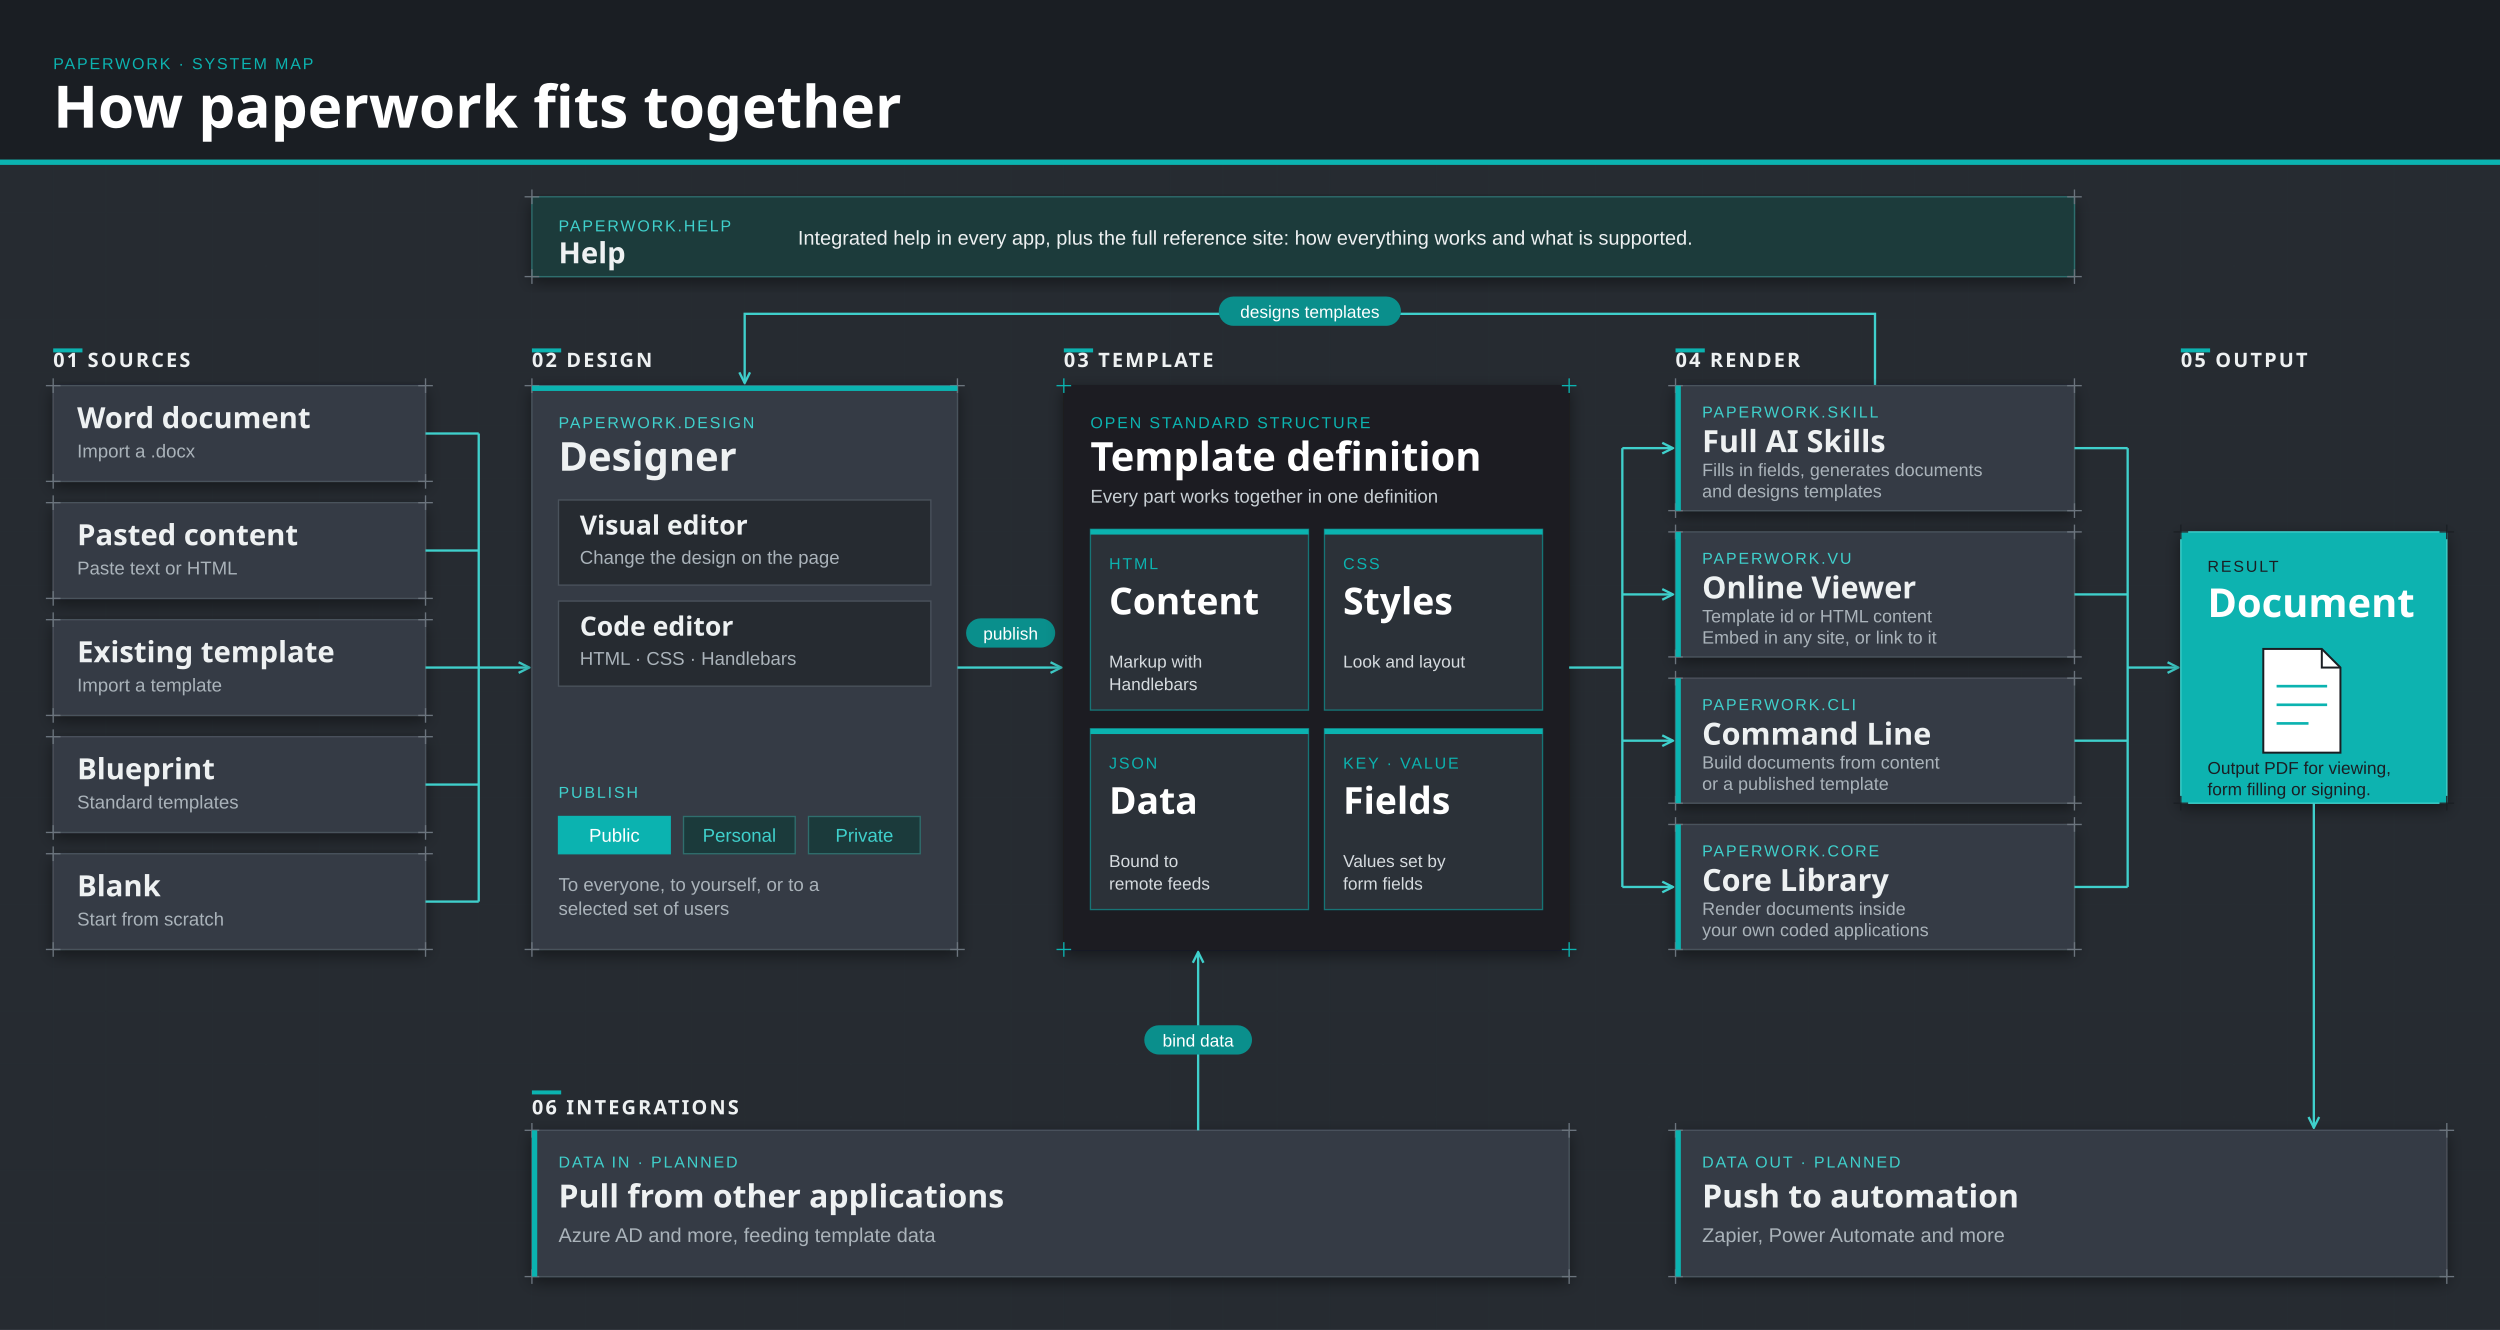
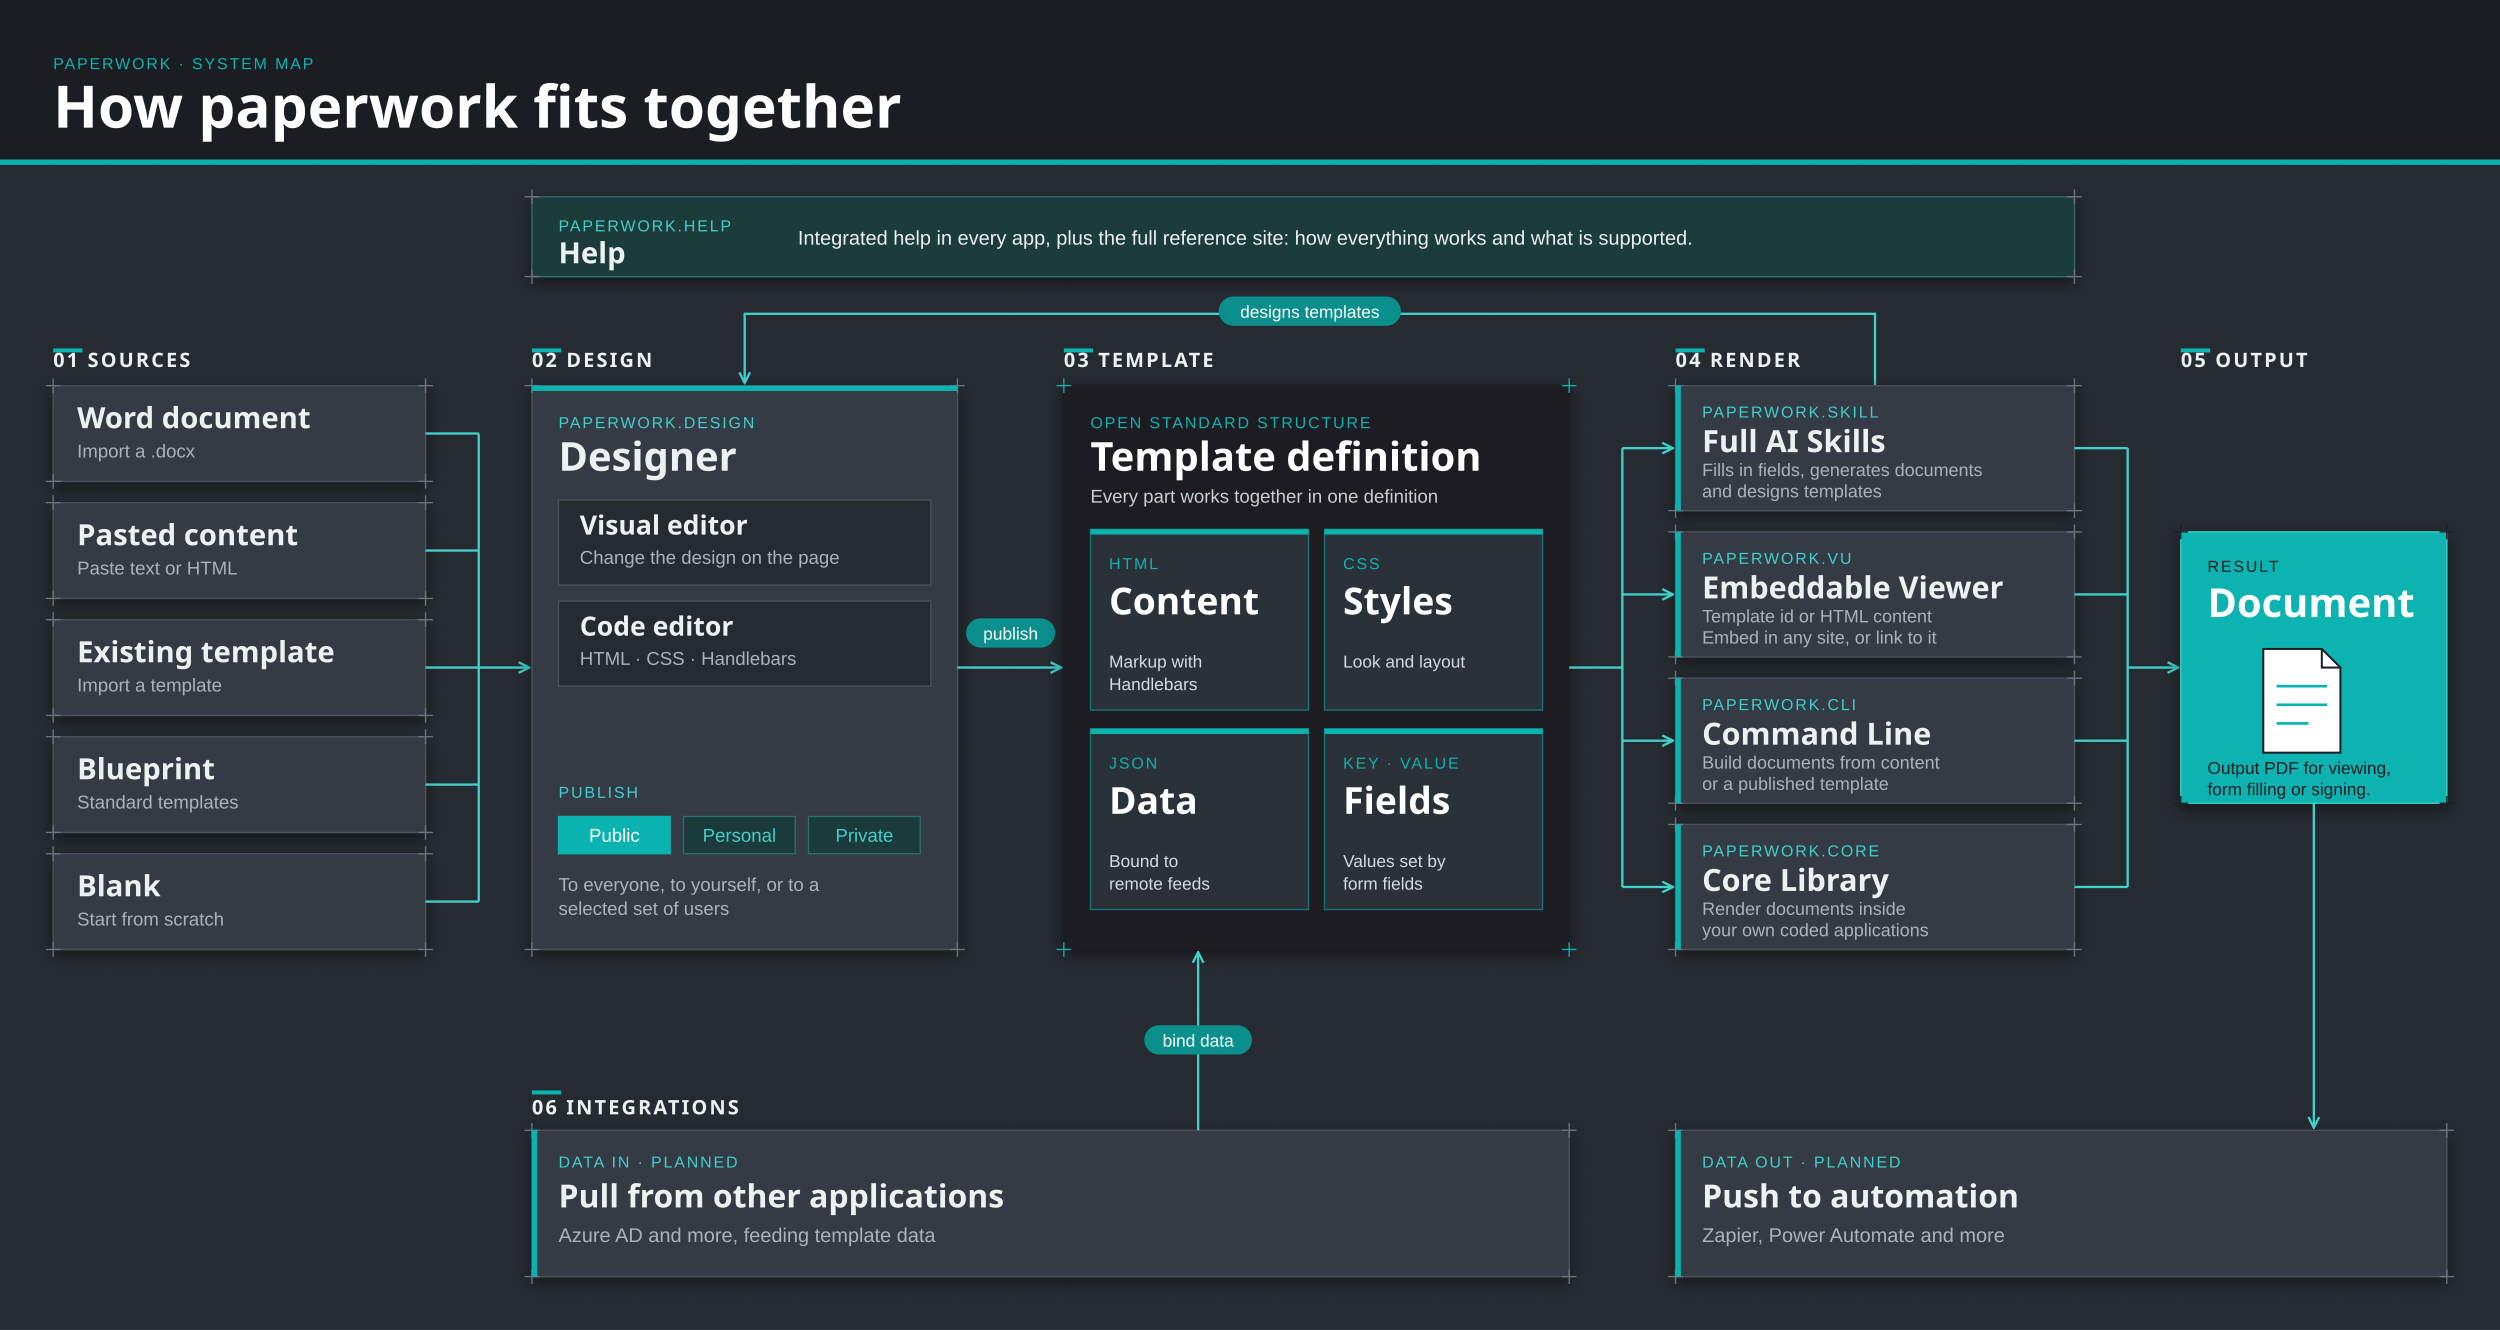
<svg xmlns="http://www.w3.org/2000/svg" width="1880" height="1000" viewBox="0 0 1880 1000" role="img" aria-label="Paperwork system map">
  <rect width="1880" height="1000" fill="#353b44" />
  <defs>
    <marker id="ah-d" viewBox="0 0 10 10" refX="9" refY="5" markerWidth="10" markerHeight="10" markerUnits="userSpaceOnUse" orient="auto">
      <path d="M1 1L9 5L1 9" fill="none" stroke="#3fd0cc" stroke-width="1.75" />
    </marker>
    <marker id="ahL-d" viewBox="0 0 10 10" refX="9" refY="5" markerWidth="10" markerHeight="10" markerUnits="userSpaceOnUse" orient="auto">
      <path d="M1 1L9 5L1 9" fill="none" stroke="#0bb3b0" stroke-width="1.75" />
    </marker>
    <filter id="sh-d" x="-10%" y="-10%" width="120%" height="130%">
      <feDropShadow dx="0" dy="4" stdDeviation="6" flood-color="#000000" flood-opacity=".45" />
    </filter>
  </defs>
  <rect width="1880" height="1000" fill="#262b31" />
  <path d="M40 0V1000M80 0V1000M120 0V1000M160 0V1000M200 0V1000M240 0V1000M280 0V1000M320 0V1000M360 0V1000M400 0V1000M440 0V1000M480 0V1000M520 0V1000M560 0V1000M600 0V1000M640 0V1000M680 0V1000M720 0V1000M760 0V1000M800 0V1000M840 0V1000M880 0V1000M920 0V1000M960 0V1000M1000 0V1000M1040 0V1000M1080 0V1000M1120 0V1000M1160 0V1000M1200 0V1000M1240 0V1000M1280 0V1000M1320 0V1000M1360 0V1000M1400 0V1000M1440 0V1000M1480 0V1000M1520 0V1000M1560 0V1000M1600 0V1000M1640 0V1000M1680 0V1000M1720 0V1000M1760 0V1000M1800 0V1000M1840 0V1000M0 40H1880M0 80H1880M0 120H1880M0 160H1880M0 200H1880M0 240H1880M0 280H1880M0 320H1880M0 360H1880M0 400H1880M0 440H1880M0 480H1880M0 520H1880M0 560H1880M0 600H1880M0 640H1880M0 680H1880M0 720H1880M0 760H1880M0 800H1880M0 840H1880M0 880H1880M0 920H1880M0 960H1880" stroke="#353b44" stroke-opacity=".035" stroke-width="1" />
  <rect width="1880" height="120" fill="#1a1e23" />
  <rect y="120" width="1880" height="4" fill="#0bb3b0" />
  <text x="40" y="52" font-family="Barlow,Arial,sans-serif" font-size="12" font-weight="500" fill="#0bb3b0" letter-spacing="1.4">PAPERWORK · SYSTEM MAP</text>
  <text x="40" y="96" font-family="'Barlow Condensed','Arial Narrow',sans-serif" font-size="44" font-weight="600" fill="#fff">How paperwork fits together</text>
  <rect x="400" y="148" width="1160" height="60" fill="#1b3a3b" stroke="#2f6e6d" stroke-width="1" filter="url(#sh-d)" />
  <path d="M394.5 148h11M400 142.5v11" stroke="#6b747d" stroke-width="1" />
  <path d="M1554.5 148h11M1560 142.5v11" stroke="#6b747d" stroke-width="1" />
  <path d="M394.5 208h11M400 202.5v11" stroke="#6b747d" stroke-width="1" />
  <path d="M1554.5 208h11M1560 202.5v11" stroke="#6b747d" stroke-width="1" />
  <text x="420" y="174" font-family="Barlow,Arial,sans-serif" font-size="12" font-weight="500" fill="#3fd0cc" letter-spacing="1.4">PAPERWORK.HELP</text>
  <text x="420" y="198" font-family="'Barlow Condensed','Arial Narrow',sans-serif" font-size="22" font-weight="600" fill="#eef1f2">Help</text>
  <text x="600" y="184" font-family="Barlow,Arial,sans-serif" font-size="15" font-weight="400" fill="#eef1f2">Integrated help in every app, plus the full reference site: how everything works and what is supported.</text>
  <rect x="40" y="262" width="22" height="3" fill="#0bb3b0" />
  <text x="40" y="276" font-family="'Barlow Condensed','Arial Narrow',sans-serif" font-size="15" font-weight="600" fill="#eef1f2" letter-spacing="1.6">01  SOURCES</text>
  <rect x="400" y="262" width="22" height="3" fill="#0bb3b0" />
  <text x="400" y="276" font-family="'Barlow Condensed','Arial Narrow',sans-serif" font-size="15" font-weight="600" fill="#eef1f2" letter-spacing="1.6">02  DESIGN</text>
  <rect x="800" y="262" width="22" height="3" fill="#0bb3b0" />
  <text x="800" y="276" font-family="'Barlow Condensed','Arial Narrow',sans-serif" font-size="15" font-weight="600" fill="#eef1f2" letter-spacing="1.6">03  TEMPLATE</text>
  <rect x="1260" y="262" width="22" height="3" fill="#0bb3b0" />
  <text x="1260" y="276" font-family="'Barlow Condensed','Arial Narrow',sans-serif" font-size="15" font-weight="600" fill="#eef1f2" letter-spacing="1.6">04  RENDER</text>
  <rect x="1640" y="262" width="22" height="3" fill="#0bb3b0" />
  <text x="1640" y="276" font-family="'Barlow Condensed','Arial Narrow',sans-serif" font-size="15" font-weight="600" fill="#eef1f2" letter-spacing="1.6">05  OUTPUT</text>
  <rect x="40" y="290" width="280" height="72" fill="#353b44" stroke="#4a525c" stroke-width="1" filter="url(#sh-d)" />
  <path d="M34.5 290h11M40 284.5v11" stroke="#6b747d" stroke-width="1" />
  <path d="M314.5 290h11M320 284.5v11" stroke="#6b747d" stroke-width="1" />
  <path d="M34.5 362h11M40 356.5v11" stroke="#6b747d" stroke-width="1" />
  <path d="M314.5 362h11M320 356.5v11" stroke="#6b747d" stroke-width="1" />
  <text x="58" y="322" font-family="'Barlow Condensed','Arial Narrow',sans-serif" font-size="22" font-weight="600" fill="#eef1f2">Word document</text>
  <text x="58" y="344" font-family="Barlow,Arial,sans-serif" font-size="14" font-weight="400" fill="#aab3ba">Import a .docx</text>
  <path d="M320 326H360" fill="none" stroke="#3fd0cc" stroke-width="1.75" />
  <rect x="40" y="378" width="280" height="72" fill="#353b44" stroke="#4a525c" stroke-width="1" filter="url(#sh-d)" />
  <path d="M34.5 378h11M40 372.5v11" stroke="#6b747d" stroke-width="1" />
  <path d="M314.5 378h11M320 372.5v11" stroke="#6b747d" stroke-width="1" />
  <path d="M34.5 450h11M40 444.5v11" stroke="#6b747d" stroke-width="1" />
  <path d="M314.5 450h11M320 444.5v11" stroke="#6b747d" stroke-width="1" />
  <text x="58" y="410" font-family="'Barlow Condensed','Arial Narrow',sans-serif" font-size="22" font-weight="600" fill="#eef1f2">Pasted content</text>
  <text x="58" y="432" font-family="Barlow,Arial,sans-serif" font-size="14" font-weight="400" fill="#aab3ba">Paste text or HTML</text>
  <path d="M320 414H360" fill="none" stroke="#3fd0cc" stroke-width="1.75" />
  <rect x="40" y="466" width="280" height="72" fill="#353b44" stroke="#4a525c" stroke-width="1" filter="url(#sh-d)" />
  <path d="M34.5 466h11M40 460.5v11" stroke="#6b747d" stroke-width="1" />
  <path d="M314.5 466h11M320 460.5v11" stroke="#6b747d" stroke-width="1" />
  <path d="M34.5 538h11M40 532.5v11" stroke="#6b747d" stroke-width="1" />
  <path d="M314.5 538h11M320 532.5v11" stroke="#6b747d" stroke-width="1" />
  <text x="58" y="498" font-family="'Barlow Condensed','Arial Narrow',sans-serif" font-size="22" font-weight="600" fill="#eef1f2">Existing template</text>
  <text x="58" y="520" font-family="Barlow,Arial,sans-serif" font-size="14" font-weight="400" fill="#aab3ba">Import a template</text>
  <path d="M320 502H360" fill="none" stroke="#3fd0cc" stroke-width="1.75" />
  <rect x="40" y="554" width="280" height="72" fill="#353b44" stroke="#4a525c" stroke-width="1" filter="url(#sh-d)" />
  <path d="M34.5 554h11M40 548.5v11" stroke="#6b747d" stroke-width="1" />
  <path d="M314.5 554h11M320 548.5v11" stroke="#6b747d" stroke-width="1" />
  <path d="M34.5 626h11M40 620.5v11" stroke="#6b747d" stroke-width="1" />
  <path d="M314.5 626h11M320 620.5v11" stroke="#6b747d" stroke-width="1" />
  <text x="58" y="586" font-family="'Barlow Condensed','Arial Narrow',sans-serif" font-size="22" font-weight="600" fill="#eef1f2">Blueprint</text>
  <text x="58" y="608" font-family="Barlow,Arial,sans-serif" font-size="14" font-weight="400" fill="#aab3ba">Standard templates</text>
  <path d="M320 590H360" fill="none" stroke="#3fd0cc" stroke-width="1.75" />
  <rect x="40" y="642" width="280" height="72" fill="#353b44" stroke="#4a525c" stroke-width="1" filter="url(#sh-d)" />
  <path d="M34.5 642h11M40 636.5v11" stroke="#6b747d" stroke-width="1" />
  <path d="M314.5 642h11M320 636.5v11" stroke="#6b747d" stroke-width="1" />
  <path d="M34.5 714h11M40 708.5v11" stroke="#6b747d" stroke-width="1" />
  <path d="M314.5 714h11M320 708.5v11" stroke="#6b747d" stroke-width="1" />
  <text x="58" y="674" font-family="'Barlow Condensed','Arial Narrow',sans-serif" font-size="22" font-weight="600" fill="#eef1f2">Blank</text>
  <text x="58" y="696" font-family="Barlow,Arial,sans-serif" font-size="14" font-weight="400" fill="#aab3ba">Start from scratch</text>
  <path d="M320 678H360" fill="none" stroke="#3fd0cc" stroke-width="1.75" />
  <path d="M360 326V678" fill="none" stroke="#3fd0cc" stroke-width="1.75" />
  <path d="M360 502H398" fill="none" stroke="#3fd0cc" stroke-width="1.75" marker-end="url(#ah-d)" />
  <rect x="400" y="290" width="320" height="424" fill="#353b44" stroke="#4a525c" stroke-width="1" filter="url(#sh-d)" />
  <path d="M394.5 290h11M400 284.5v11" stroke="#6b747d" stroke-width="1" />
  <path d="M714.5 290h11M720 284.5v11" stroke="#6b747d" stroke-width="1" />
  <path d="M394.5 714h11M400 708.5v11" stroke="#6b747d" stroke-width="1" />
  <path d="M714.5 714h11M720 708.5v11" stroke="#6b747d" stroke-width="1" />
  <rect x="400" y="290" width="320" height="4" fill="#0bb3b0" />
  <text x="420" y="322" font-family="Barlow,Arial,sans-serif" font-size="12" font-weight="500" fill="#3fd0cc" letter-spacing="1.4">PAPERWORK.DESIGN</text>
  <text x="420" y="354" font-family="'Barlow Condensed','Arial Narrow',sans-serif" font-size="30" font-weight="600" fill="#eef1f2">Designer</text>
  <rect x="420" y="376" width="280" height="64" fill="#262b31" stroke="#4a525c" stroke-width="1" />
  <text x="436" y="402" font-family="'Barlow Condensed','Arial Narrow',sans-serif" font-size="20" font-weight="600" fill="#eef1f2">Visual editor</text>
  <text x="436" y="424" font-family="Barlow,Arial,sans-serif" font-size="14" font-weight="400" fill="#aab3ba">Change the design on the page</text>
  <rect x="420" y="452" width="280" height="64" fill="#262b31" stroke="#4a525c" stroke-width="1" />
  <text x="436" y="478" font-family="'Barlow Condensed','Arial Narrow',sans-serif" font-size="20" font-weight="600" fill="#eef1f2">Code editor</text>
  <text x="436" y="500" font-family="Barlow,Arial,sans-serif" font-size="14" font-weight="400" fill="#aab3ba">HTML · CSS · Handlebars</text>
  <text x="420" y="600" font-family="Barlow,Arial,sans-serif" font-size="12" font-weight="500" fill="#3fd0cc" letter-spacing="1.4">PUBLISH</text>
  <rect x="420" y="614" width="84" height="28" fill="#0bb3b0" stroke="#0bb3b0" />
  <text x="462" y="633" font-family="Barlow,Arial,sans-serif" font-size="14" font-weight="500" fill="#fff" text-anchor="middle">Public</text>
  <rect x="514" y="614" width="84" height="28" fill="#1b3a3b" stroke="#2f6e6d" />
  <text x="556" y="633" font-family="Barlow,Arial,sans-serif" font-size="14" font-weight="500" fill="#3fd0cc" text-anchor="middle">Personal</text>
  <rect x="608" y="614" width="84" height="28" fill="#1b3a3b" stroke="#2f6e6d" />
  <text x="650" y="633" font-family="Barlow,Arial,sans-serif" font-size="14" font-weight="500" fill="#3fd0cc" text-anchor="middle">Private</text>
  <text x="420" y="670" font-family="Barlow,Arial,sans-serif" font-size="14" font-weight="400" fill="#aab3ba">To everyone, to yourself, or to a</text>
  <text x="420" y="688" font-family="Barlow,Arial,sans-serif" font-size="14" font-weight="400" fill="#aab3ba">selected set of users</text>
  <path d="M720 502H798" fill="none" stroke="#3fd0cc" stroke-width="1.75" marker-end="url(#ah-d)" />
  <rect x="726.5" y="465" width="67" height="22" rx="11" fill="#0a8f8c" />
  <text x="760" y="481" font-family="Barlow,Arial,sans-serif" font-size="13" font-weight="500" fill="#fff" text-anchor="middle">publish</text>
  <rect x="800" y="290" width="380" height="424" fill="#1a1e23" stroke="#1a1e23" stroke-width="1" filter="url(#sh-d)" />
  <path d="M794.5 290h11M800 284.5v11" stroke="#0bb3b0" stroke-width="1" />
  <path d="M1174.5 290h11M1180 284.5v11" stroke="#0bb3b0" stroke-width="1" />
  <path d="M794.5 714h11M800 708.5v11" stroke="#0bb3b0" stroke-width="1" />
  <path d="M1174.5 714h11M1180 708.5v11" stroke="#0bb3b0" stroke-width="1" />
  <text x="820" y="322" font-family="Barlow,Arial,sans-serif" font-size="12" font-weight="500" fill="#0bb3b0" letter-spacing="1.4">OPEN STANDARD STRUCTURE</text>
  <text x="820" y="354" font-family="'Barlow Condensed','Arial Narrow',sans-serif" font-size="30" font-weight="600" fill="#fff">Template definition</text>
  <text x="820" y="378" font-family="Barlow,Arial,sans-serif" font-size="14" font-weight="400" fill="#c9d0d5">Every part works together in one definition</text>
  <rect x="820" y="398" width="164" height="136" fill="#2b3138" stroke="#0bb3b0" stroke-opacity=".55" />
  <rect x="820" y="398" width="164" height="4" fill="#0bb3b0" />
  <text x="834" y="428" font-family="Barlow,Arial,sans-serif" font-size="12" font-weight="500" fill="#0bb3b0" letter-spacing="1.4">HTML</text>
  <text x="834" y="462" font-family="'Barlow Condensed','Arial Narrow',sans-serif" font-size="28" font-weight="600" fill="#fff">Content</text>
  <text x="834" y="502" font-family="Barlow,Arial,sans-serif" font-size="13" font-weight="400" fill="#d6dbdf">Markup with</text>
  <text x="834" y="519" font-family="Barlow,Arial,sans-serif" font-size="13" font-weight="400" fill="#d6dbdf">Handlebars</text>
  <rect x="996" y="398" width="164" height="136" fill="#2b3138" stroke="#0bb3b0" stroke-opacity=".55" />
  <rect x="996" y="398" width="164" height="4" fill="#0bb3b0" />
  <text x="1010" y="428" font-family="Barlow,Arial,sans-serif" font-size="12" font-weight="500" fill="#0bb3b0" letter-spacing="1.4">CSS</text>
  <text x="1010" y="462" font-family="'Barlow Condensed','Arial Narrow',sans-serif" font-size="28" font-weight="600" fill="#fff">Styles</text>
  <text x="1010" y="502" font-family="Barlow,Arial,sans-serif" font-size="13" font-weight="400" fill="#d6dbdf">Look and layout</text>
  <rect x="820" y="548" width="164" height="136" fill="#2b3138" stroke="#0bb3b0" stroke-opacity=".55" />
  <rect x="820" y="548" width="164" height="4" fill="#0bb3b0" />
  <text x="834" y="578" font-family="Barlow,Arial,sans-serif" font-size="12" font-weight="500" fill="#0bb3b0" letter-spacing="1.4">JSON</text>
  <text x="834" y="612" font-family="'Barlow Condensed','Arial Narrow',sans-serif" font-size="28" font-weight="600" fill="#fff">Data</text>
  <text x="834" y="652" font-family="Barlow,Arial,sans-serif" font-size="13" font-weight="400" fill="#d6dbdf">Bound to</text>
  <text x="834" y="669" font-family="Barlow,Arial,sans-serif" font-size="13" font-weight="400" fill="#d6dbdf">remote feeds</text>
  <rect x="996" y="548" width="164" height="136" fill="#2b3138" stroke="#0bb3b0" stroke-opacity=".55" />
  <rect x="996" y="548" width="164" height="4" fill="#0bb3b0" />
  <text x="1010" y="578" font-family="Barlow,Arial,sans-serif" font-size="12" font-weight="500" fill="#0bb3b0" letter-spacing="1.4">KEY · VALUE</text>
  <text x="1010" y="612" font-family="'Barlow Condensed','Arial Narrow',sans-serif" font-size="28" font-weight="600" fill="#fff">Fields</text>
  <text x="1010" y="652" font-family="Barlow,Arial,sans-serif" font-size="13" font-weight="400" fill="#d6dbdf">Values set by</text>
  <text x="1010" y="669" font-family="Barlow,Arial,sans-serif" font-size="13" font-weight="400" fill="#d6dbdf">form fields</text>
  <path d="M1410 290V236H560V288" fill="none" stroke="#3fd0cc" stroke-width="1.75" marker-end="url(#ah-d)" />
  <rect x="916.5" y="223" width="137" height="22" rx="11" fill="#0a8f8c" />
  <text x="985" y="239" font-family="Barlow,Arial,sans-serif" font-size="13" font-weight="500" fill="#fff" text-anchor="middle">designs templates</text>
  <path d="M1600 502H1638" fill="none" stroke="#3fd0cc" stroke-width="1.75" marker-end="url(#ah-d)" />
  <rect x="1640" y="400" width="200" height="204" fill="#0bb3b0" stroke="#3fd0cc" stroke-width="1" filter="url(#sh-d)" />
  <path d="M1634.5 400h11M1640 394.5v11" stroke="#1a1e23" stroke-width="1" />
  <path d="M1834.5 400h11M1840 394.5v11" stroke="#1a1e23" stroke-width="1" />
  <path d="M1634.5 604h11M1640 598.5v11" stroke="#1a1e23" stroke-width="1" />
  <path d="M1834.5 604h11M1840 598.5v11" stroke="#1a1e23" stroke-width="1" />
  <text x="1660" y="430" font-family="Barlow,Arial,sans-serif" font-size="12" font-weight="500" fill="#1a1e23" letter-spacing="1.4">RESULT</text>
  <text x="1660" y="464" font-family="'Barlow Condensed','Arial Narrow',sans-serif" font-size="30" font-weight="600" fill="#fff">Document</text>
  <path d="M1702 488h44l14 14v64h-58z" fill="#fff" stroke="#1a1e23" stroke-width="1.5" />
  <path d="M1746 488v14h14" fill="none" stroke="#1a1e23" stroke-width="1.5" />
  <path d="M1712 516h38M1712 530h38M1712 544h24" stroke="#0bb3b0" stroke-width="2" />
  <text x="1660" y="582" font-family="Barlow,Arial,sans-serif" font-size="13" font-weight="500" fill="#1a1e23">Output PDF for viewing,</text>
  <text x="1660" y="598" font-family="Barlow,Arial,sans-serif" font-size="13" font-weight="500" fill="#1a1e23">form filling or signing.</text>
  <text x="400" y="838" font-family="'Barlow Condensed','Arial Narrow',sans-serif" font-size="15" font-weight="600" fill="#eef1f2" letter-spacing="1.6">06  INTEGRATIONS</text>
  <rect x="400" y="820" width="22" height="3" fill="#0bb3b0" />
  <rect x="400" y="850" width="780" height="110" fill="#353b44" stroke="#4a525c" stroke-width="1" filter="url(#sh-d)" />
  <path d="M394.5 850h11M400 844.5v11" stroke="#6b747d" stroke-width="1" />
  <path d="M1174.5 850h11M1180 844.5v11" stroke="#6b747d" stroke-width="1" />
  <path d="M394.5 960h11M400 954.5v11" stroke="#6b747d" stroke-width="1" />
  <path d="M1174.5 960h11M1180 954.5v11" stroke="#6b747d" stroke-width="1" />
  <rect x="400" y="850" width="4" height="110" fill="#0bb3b0" />
  <text x="420" y="878" font-family="Barlow,Arial,sans-serif" font-size="12" font-weight="500" fill="#3fd0cc" letter-spacing="1.4">DATA IN · PLANNED</text>
  <text x="420" y="908" font-family="'Barlow Condensed','Arial Narrow',sans-serif" font-size="24" font-weight="600" fill="#eef1f2">Pull from other applications</text>
  <text x="420" y="934" font-family="Barlow,Arial,sans-serif" font-size="15" font-weight="400" fill="#aab3ba">Azure AD and more, feeding template data</text>
  <path d="M901 850V716" fill="none" stroke="#3fd0cc" stroke-width="1.75" marker-end="url(#ah-d)" />
  <rect x="860.5" y="771" width="81" height="22" rx="11" fill="#0a8f8c" />
  <text x="901" y="787" font-family="Barlow,Arial,sans-serif" font-size="13" font-weight="500" fill="#fff" text-anchor="middle">bind data</text>
  <rect x="1260" y="850" width="580" height="110" fill="#353b44" stroke="#4a525c" stroke-width="1" filter="url(#sh-d)" />
  <path d="M1254.5 850h11M1260 844.5v11" stroke="#6b747d" stroke-width="1" />
  <path d="M1834.5 850h11M1840 844.5v11" stroke="#6b747d" stroke-width="1" />
  <path d="M1254.5 960h11M1260 954.5v11" stroke="#6b747d" stroke-width="1" />
  <path d="M1834.5 960h11M1840 954.5v11" stroke="#6b747d" stroke-width="1" />
  <rect x="1260" y="850" width="4" height="110" fill="#0bb3b0" />
  <text x="1280" y="878" font-family="Barlow,Arial,sans-serif" font-size="12" font-weight="500" fill="#3fd0cc" letter-spacing="1.4">DATA OUT · PLANNED</text>
  <text x="1280" y="908" font-family="'Barlow Condensed','Arial Narrow',sans-serif" font-size="24" font-weight="600" fill="#eef1f2">Push to automation</text>
  <text x="1280" y="934" font-family="Barlow,Arial,sans-serif" font-size="15" font-weight="400" fill="#aab3ba">Zapier, Power Automate and more</text>
  <path d="M1740 604V848" fill="none" stroke="#3fd0cc" stroke-width="1.75" marker-end="url(#ah-d)" />
  <rect x="1260" y="290" width="300" height="94" fill="#353b44" stroke="#4a525c" stroke-width="1" filter="url(#sh-d)" />
  <path d="M1254.5 290h11M1260 284.5v11" stroke="#6b747d" stroke-width="1" />
  <path d="M1554.5 290h11M1560 284.5v11" stroke="#6b747d" stroke-width="1" />
  <path d="M1254.5 384h11M1260 378.5v11" stroke="#6b747d" stroke-width="1" />
  <path d="M1554.5 384h11M1560 378.5v11" stroke="#6b747d" stroke-width="1" />
  <rect x="1260" y="290" width="4" height="94" fill="#0bb3b0" />
  <text x="1280" y="314" font-family="Barlow,Arial,sans-serif" font-size="12" font-weight="500" fill="#3fd0cc" letter-spacing="1.4">PAPERWORK.SKILL</text>
  <text x="1280" y="340" font-family="'Barlow Condensed','Arial Narrow',sans-serif" font-size="23" font-weight="600" fill="#eef1f2">Full AI Skills</text>
  <text x="1280" y="358" font-family="Barlow,Arial,sans-serif" font-size="13.5" font-weight="400" fill="#aab3ba">Fills in fields, generates documents</text>
  <text x="1280" y="374" font-family="Barlow,Arial,sans-serif" font-size="13.5" font-weight="400" fill="#aab3ba">and designs templates</text>
  <rect x="1260" y="400" width="300" height="94" fill="#353b44" stroke="#4a525c" stroke-width="1" filter="url(#sh-d)" />
  <path d="M1254.5 400h11M1260 394.5v11" stroke="#6b747d" stroke-width="1" />
  <path d="M1554.5 400h11M1560 394.5v11" stroke="#6b747d" stroke-width="1" />
  <path d="M1254.5 494h11M1260 488.5v11" stroke="#6b747d" stroke-width="1" />
  <path d="M1554.5 494h11M1560 488.5v11" stroke="#6b747d" stroke-width="1" />
  <rect x="1260" y="400" width="4" height="94" fill="#0bb3b0" />
  <text x="1280" y="424" font-family="Barlow,Arial,sans-serif" font-size="12" font-weight="500" fill="#3fd0cc" letter-spacing="1.4">PAPERWORK.VU</text>
-   <text x="1280" y="450" font-family="'Barlow Condensed','Arial Narrow',sans-serif" font-size="23" font-weight="600" fill="#eef1f2">Online Viewer</text>
+   <text x="1280" y="450" font-family="'Barlow Condensed','Arial Narrow',sans-serif" font-size="23" font-weight="600" fill="#eef1f2">Embeddable Viewer</text>
  <text x="1280" y="468" font-family="Barlow,Arial,sans-serif" font-size="13.5" font-weight="400" fill="#aab3ba">Template id or HTML content</text>
  <text x="1280" y="484" font-family="Barlow,Arial,sans-serif" font-size="13.5" font-weight="400" fill="#aab3ba">Embed in any site, or link to it</text>
  <rect x="1260" y="510" width="300" height="94" fill="#353b44" stroke="#4a525c" stroke-width="1" filter="url(#sh-d)" />
  <path d="M1254.5 510h11M1260 504.5v11" stroke="#6b747d" stroke-width="1" />
  <path d="M1554.5 510h11M1560 504.5v11" stroke="#6b747d" stroke-width="1" />
  <path d="M1254.5 604h11M1260 598.5v11" stroke="#6b747d" stroke-width="1" />
  <path d="M1554.5 604h11M1560 598.5v11" stroke="#6b747d" stroke-width="1" />
  <rect x="1260" y="510" width="4" height="94" fill="#0bb3b0" />
  <text x="1280" y="534" font-family="Barlow,Arial,sans-serif" font-size="12" font-weight="500" fill="#3fd0cc" letter-spacing="1.4">PAPERWORK.CLI</text>
  <text x="1280" y="560" font-family="'Barlow Condensed','Arial Narrow',sans-serif" font-size="23" font-weight="600" fill="#eef1f2">Command Line</text>
  <text x="1280" y="578" font-family="Barlow,Arial,sans-serif" font-size="13.5" font-weight="400" fill="#aab3ba">Build documents from content</text>
  <text x="1280" y="594" font-family="Barlow,Arial,sans-serif" font-size="13.5" font-weight="400" fill="#aab3ba">or a published template</text>
  <rect x="1260" y="620" width="300" height="94" fill="#353b44" stroke="#4a525c" stroke-width="1" filter="url(#sh-d)" />
  <path d="M1254.5 620h11M1260 614.5v11" stroke="#6b747d" stroke-width="1" />
  <path d="M1554.5 620h11M1560 614.5v11" stroke="#6b747d" stroke-width="1" />
  <path d="M1254.5 714h11M1260 708.5v11" stroke="#6b747d" stroke-width="1" />
  <path d="M1554.5 714h11M1560 708.5v11" stroke="#6b747d" stroke-width="1" />
  <rect x="1260" y="620" width="4" height="94" fill="#0bb3b0" />
  <text x="1280" y="644" font-family="Barlow,Arial,sans-serif" font-size="12" font-weight="500" fill="#3fd0cc" letter-spacing="1.4">PAPERWORK.CORE</text>
  <text x="1280" y="670" font-family="'Barlow Condensed','Arial Narrow',sans-serif" font-size="23" font-weight="600" fill="#eef1f2">Core Library</text>
  <text x="1280" y="688" font-family="Barlow,Arial,sans-serif" font-size="13.5" font-weight="400" fill="#aab3ba">Render documents inside</text>
  <text x="1280" y="704" font-family="Barlow,Arial,sans-serif" font-size="13.5" font-weight="400" fill="#aab3ba">your own coded applications</text>
  <path d="M1180 502H1220" fill="none" stroke="#3fd0cc" stroke-width="1.75" />
  <path d="M1220 337V667" fill="none" stroke="#3fd0cc" stroke-width="1.75" />
  <path d="M1220 337H1258" fill="none" stroke="#3fd0cc" stroke-width="1.75" marker-end="url(#ah-d)" />
  <path d="M1220 447H1258" fill="none" stroke="#3fd0cc" stroke-width="1.75" marker-end="url(#ah-d)" />
  <path d="M1220 557H1258" fill="none" stroke="#3fd0cc" stroke-width="1.75" marker-end="url(#ah-d)" />
  <path d="M1220 667H1258" fill="none" stroke="#3fd0cc" stroke-width="1.75" marker-end="url(#ah-d)" />
  <path d="M1560 337H1600" fill="none" stroke="#3fd0cc" stroke-width="1.75" />
  <path d="M1560 447H1600" fill="none" stroke="#3fd0cc" stroke-width="1.75" />
  <path d="M1560 557H1600" fill="none" stroke="#3fd0cc" stroke-width="1.75" />
  <path d="M1560 667H1600" fill="none" stroke="#3fd0cc" stroke-width="1.75" />
  <path d="M1600 337V667" fill="none" stroke="#3fd0cc" stroke-width="1.75" />
</svg>
